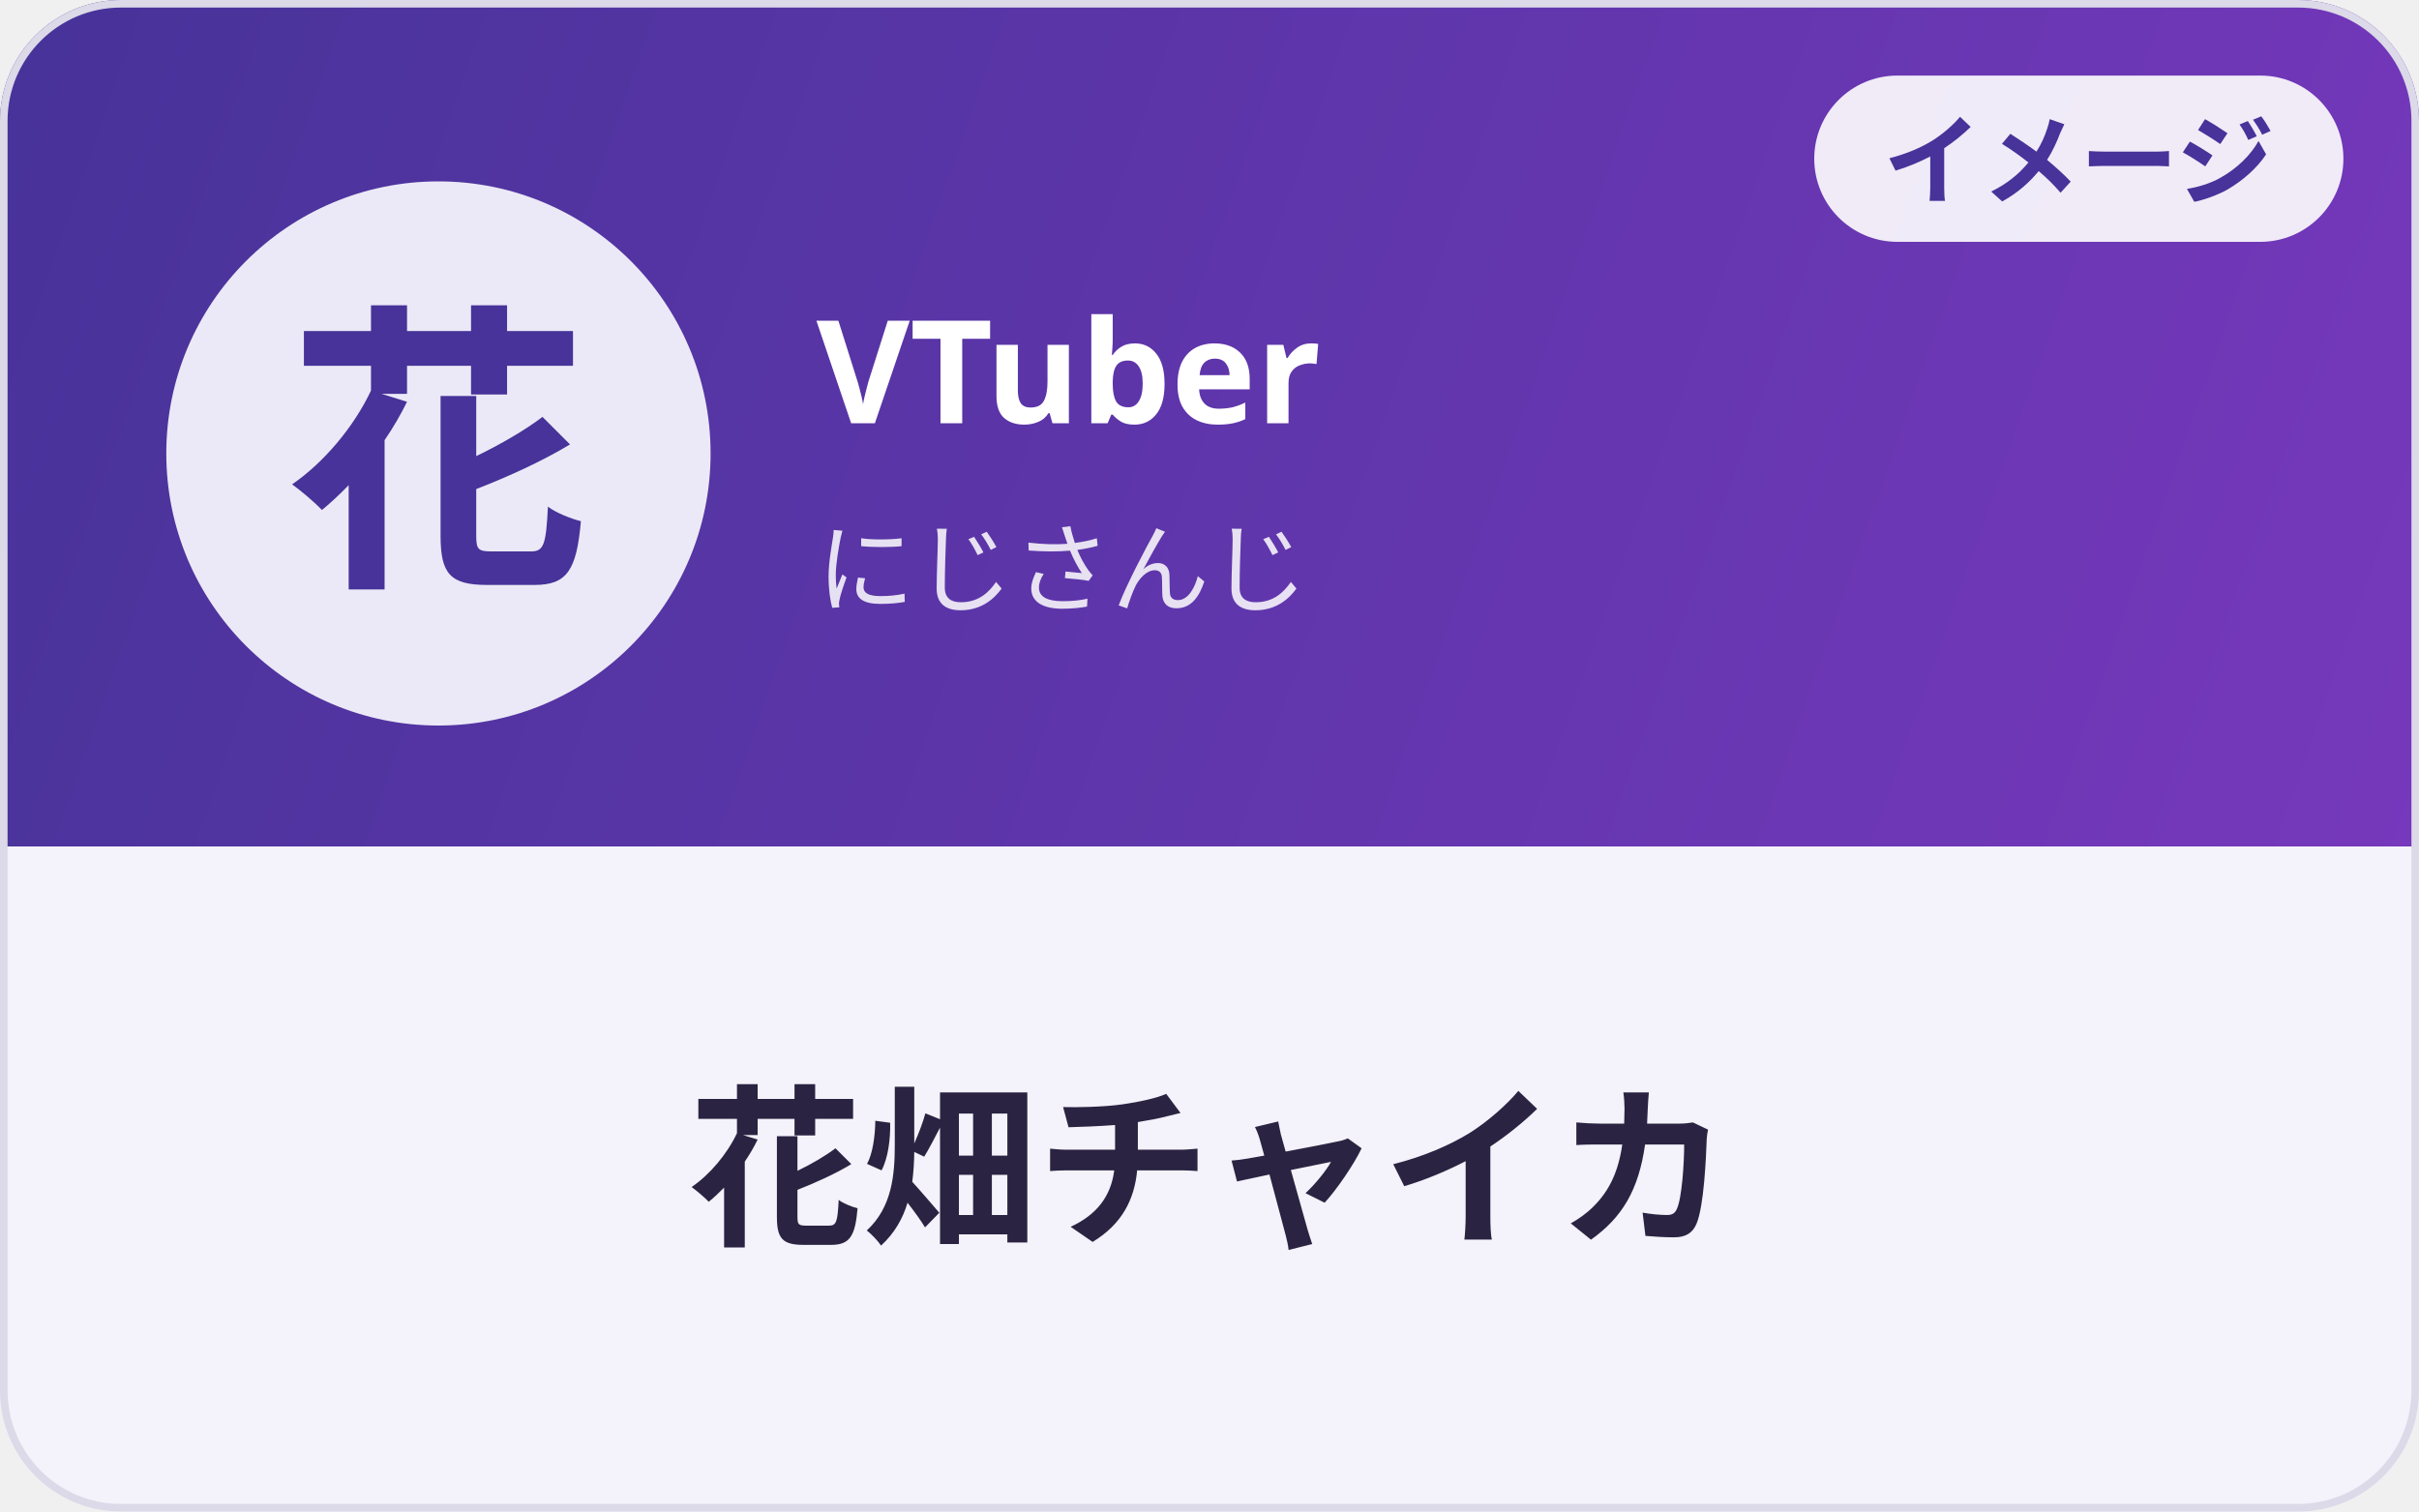
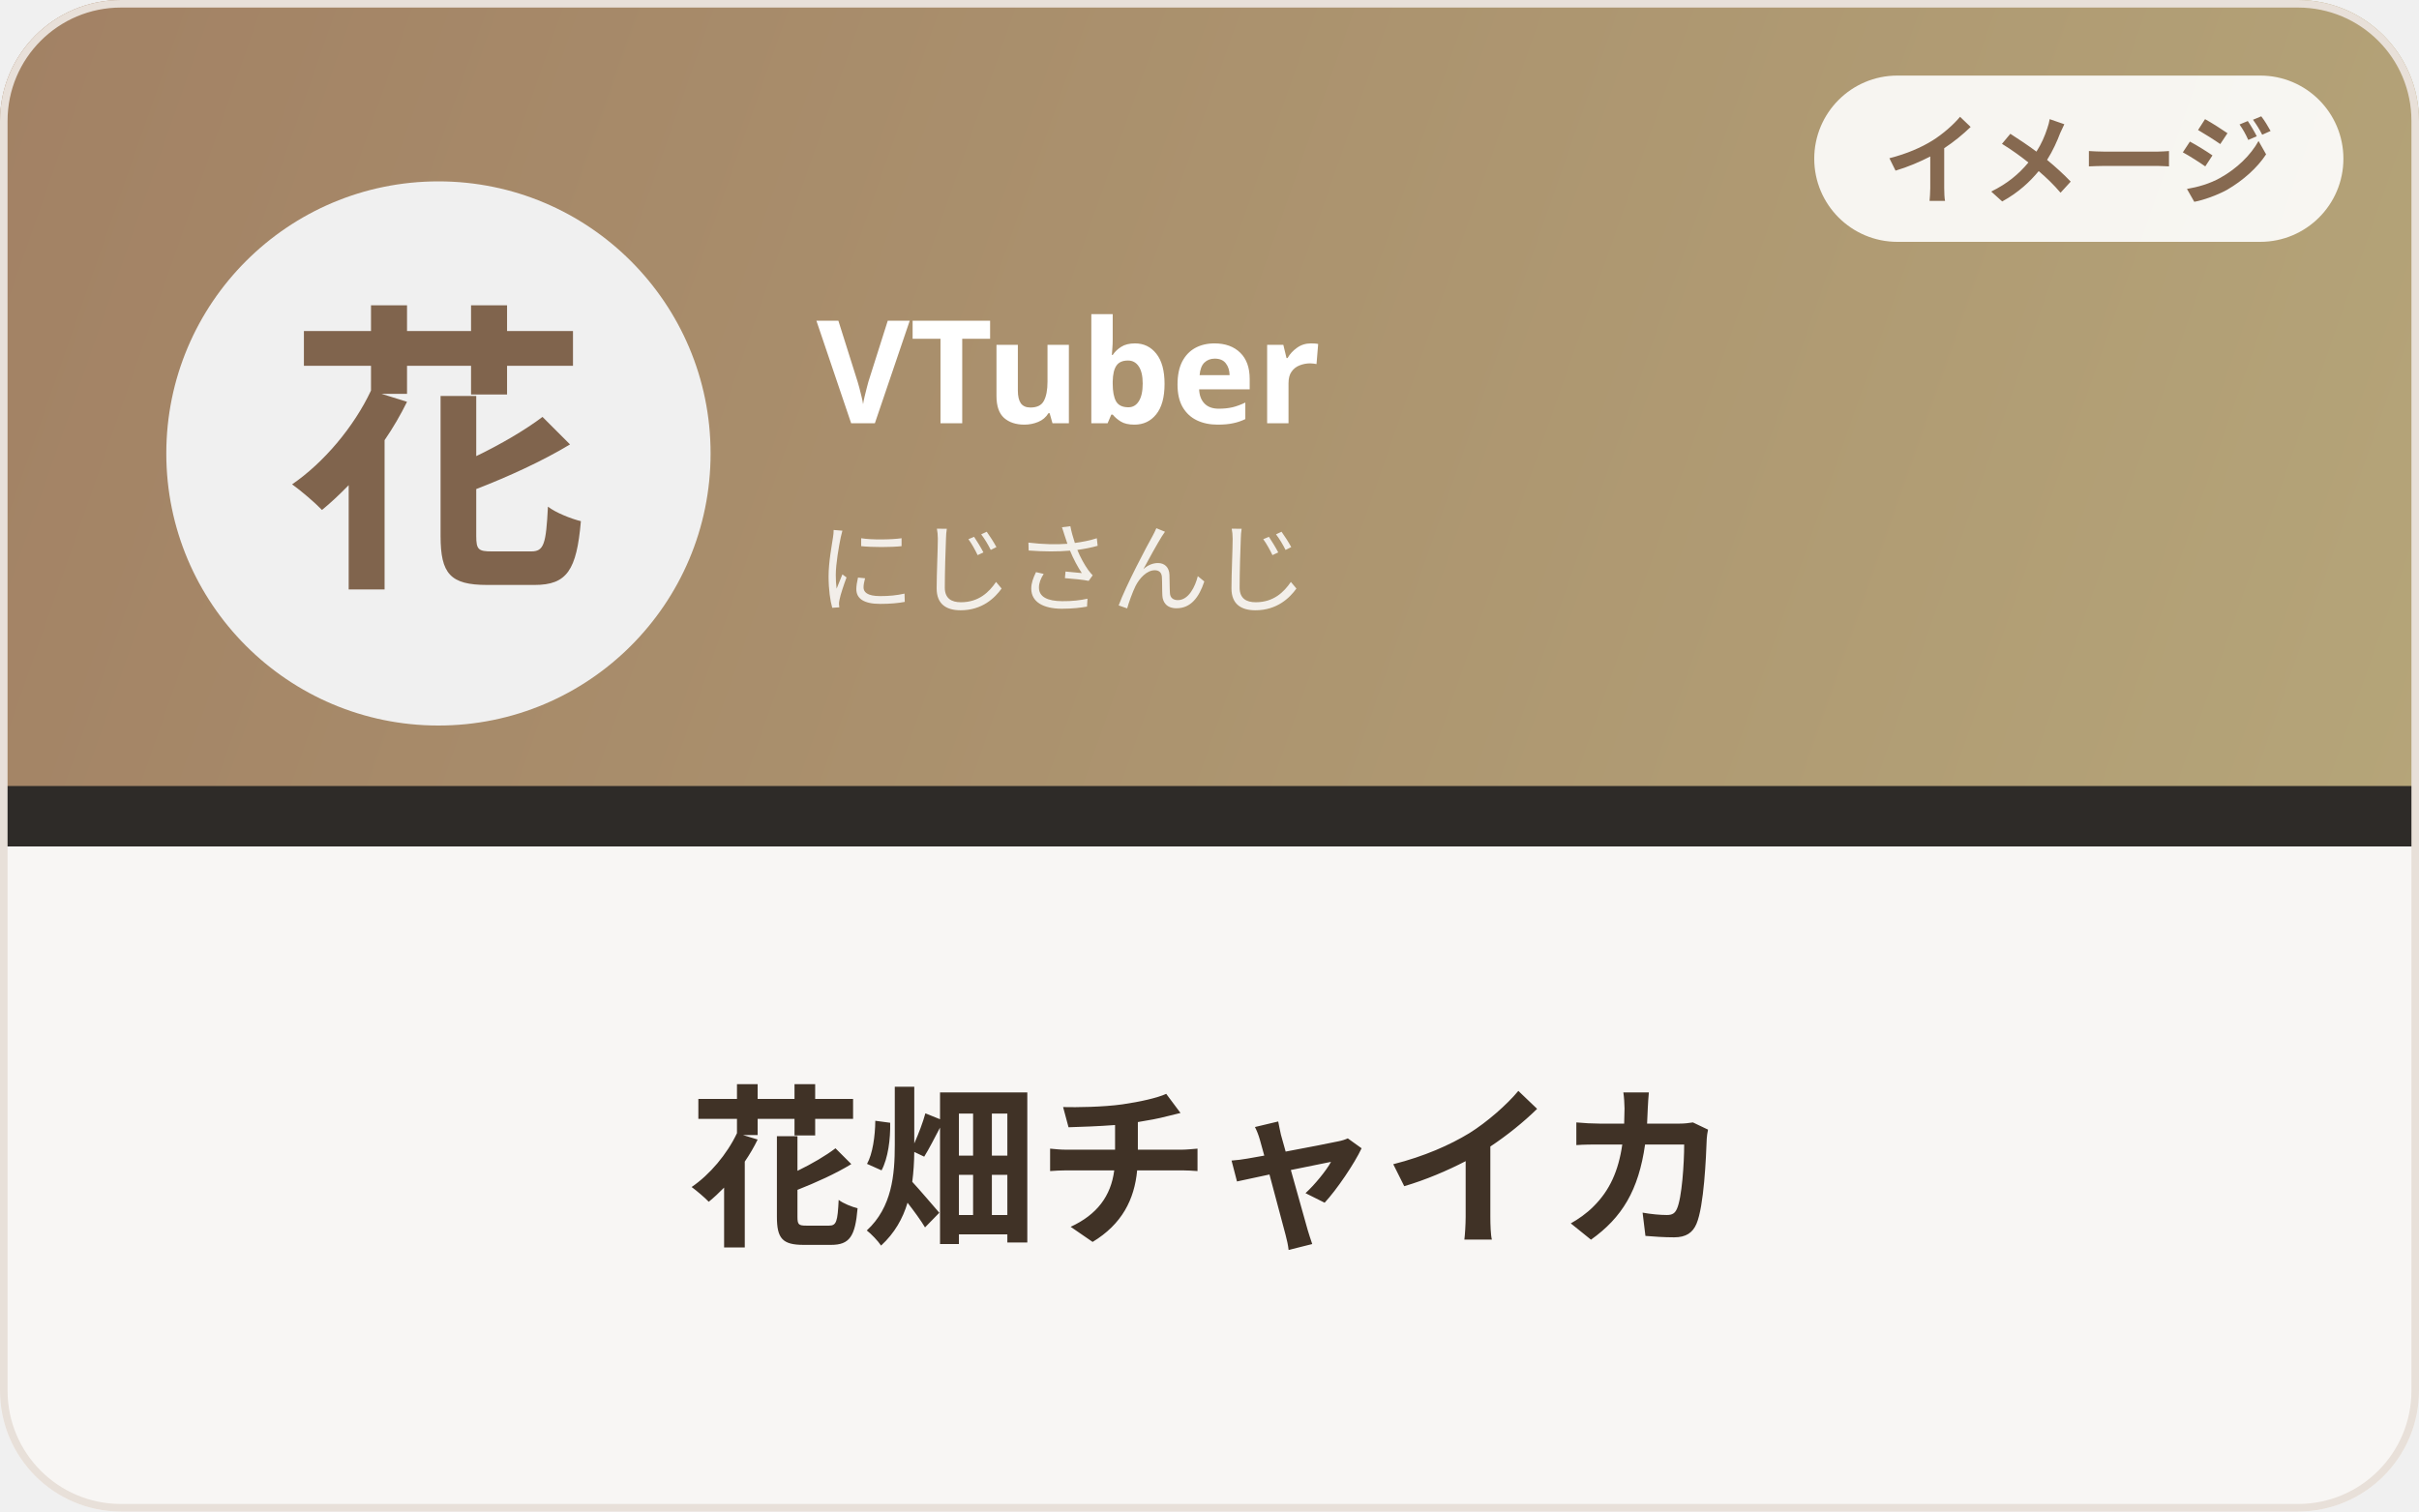
<svg xmlns="http://www.w3.org/2000/svg" viewBox="0 0 320 200" width="320" height="200" role="img" aria-label="花畑チャイカのイメージ画像">
  <defs>
    <linearGradient id="g1462fa0c72" gradientUnits="userSpaceOnUse" x1="0" y1="0" x2="320" y2="112">
-       <stop offset="0" stop-color="#473399" />
-       <stop offset="1" stop-color="#7638bc" />
+       <stop offset="0" stop-color="#a28164" />
+       <stop offset="1" stop-color="#b5a579" />
    </linearGradient>
    <clipPath id="c1462fa0c72">
      <rect x="0" y="0" width="320" height="200" rx="16" />
    </clipPath>
  </defs>
  <g clip-path="url(#c1462fa0c72)" font-family="'Hiragino Sans','Noto Sans JP','Yu Gothic',sans-serif">
-     <rect x="0" y="0" width="320" height="200" fill="#f4f2fa" />
+     <rect x="0" y="0" width="320" height="200" fill="#f8f6f4" />
    <rect x="0" y="0" width="320" height="112" fill="url(#g1462fa0c72)" />
-     <circle cx="58" cy="60" r="36" fill="#ebe9f7" />
-     <text x="58" y="74.4" text-anchor="middle" font-size="40" font-weight="700" fill="#473399">花</text>
+     <rect x="0" y="104" width="320" height="8" fill="#2e2b28" />
+     <circle cx="58" cy="60" r="36" fill="#f0f0f0" />
+     <text x="58" y="74.4" text-anchor="middle" font-size="40" font-weight="700" fill="#80644d">花</text>
    <text x="108" y="56" font-size="19" font-weight="700" fill="#ffffff">VTuber</text>
    <text x="108" y="80" font-size="13" fill="#ffffff" fill-opacity="0.85">にじさんじ</text>
    <rect x="240" y="10" width="70" height="22" rx="11" fill="#ffffff" fill-opacity="0.9" />
-     <text x="275" y="26" text-anchor="middle" font-size="13" font-weight="600" fill="#473399">イメージ</text>
-     <text x="160" y="163.0" text-anchor="middle" font-size="23" font-weight="700" fill="#2a2442">花畑チャイカ</text>
+     <text x="275" y="26" text-anchor="middle" font-size="13" font-weight="600" fill="#866950">イメージ</text>
+     <text x="160" y="163.0" text-anchor="middle" font-size="23" font-weight="700" fill="#403226">花畑チャイカ</text>
  </g>
-   <rect x="0.5" y="0.5" width="319" height="199" rx="15.5" fill="none" stroke="#dcd9e8" />
+   <rect x="0.5" y="0.5" width="319" height="199" rx="15.5" fill="none" stroke="#e8e0d9" />
</svg>
